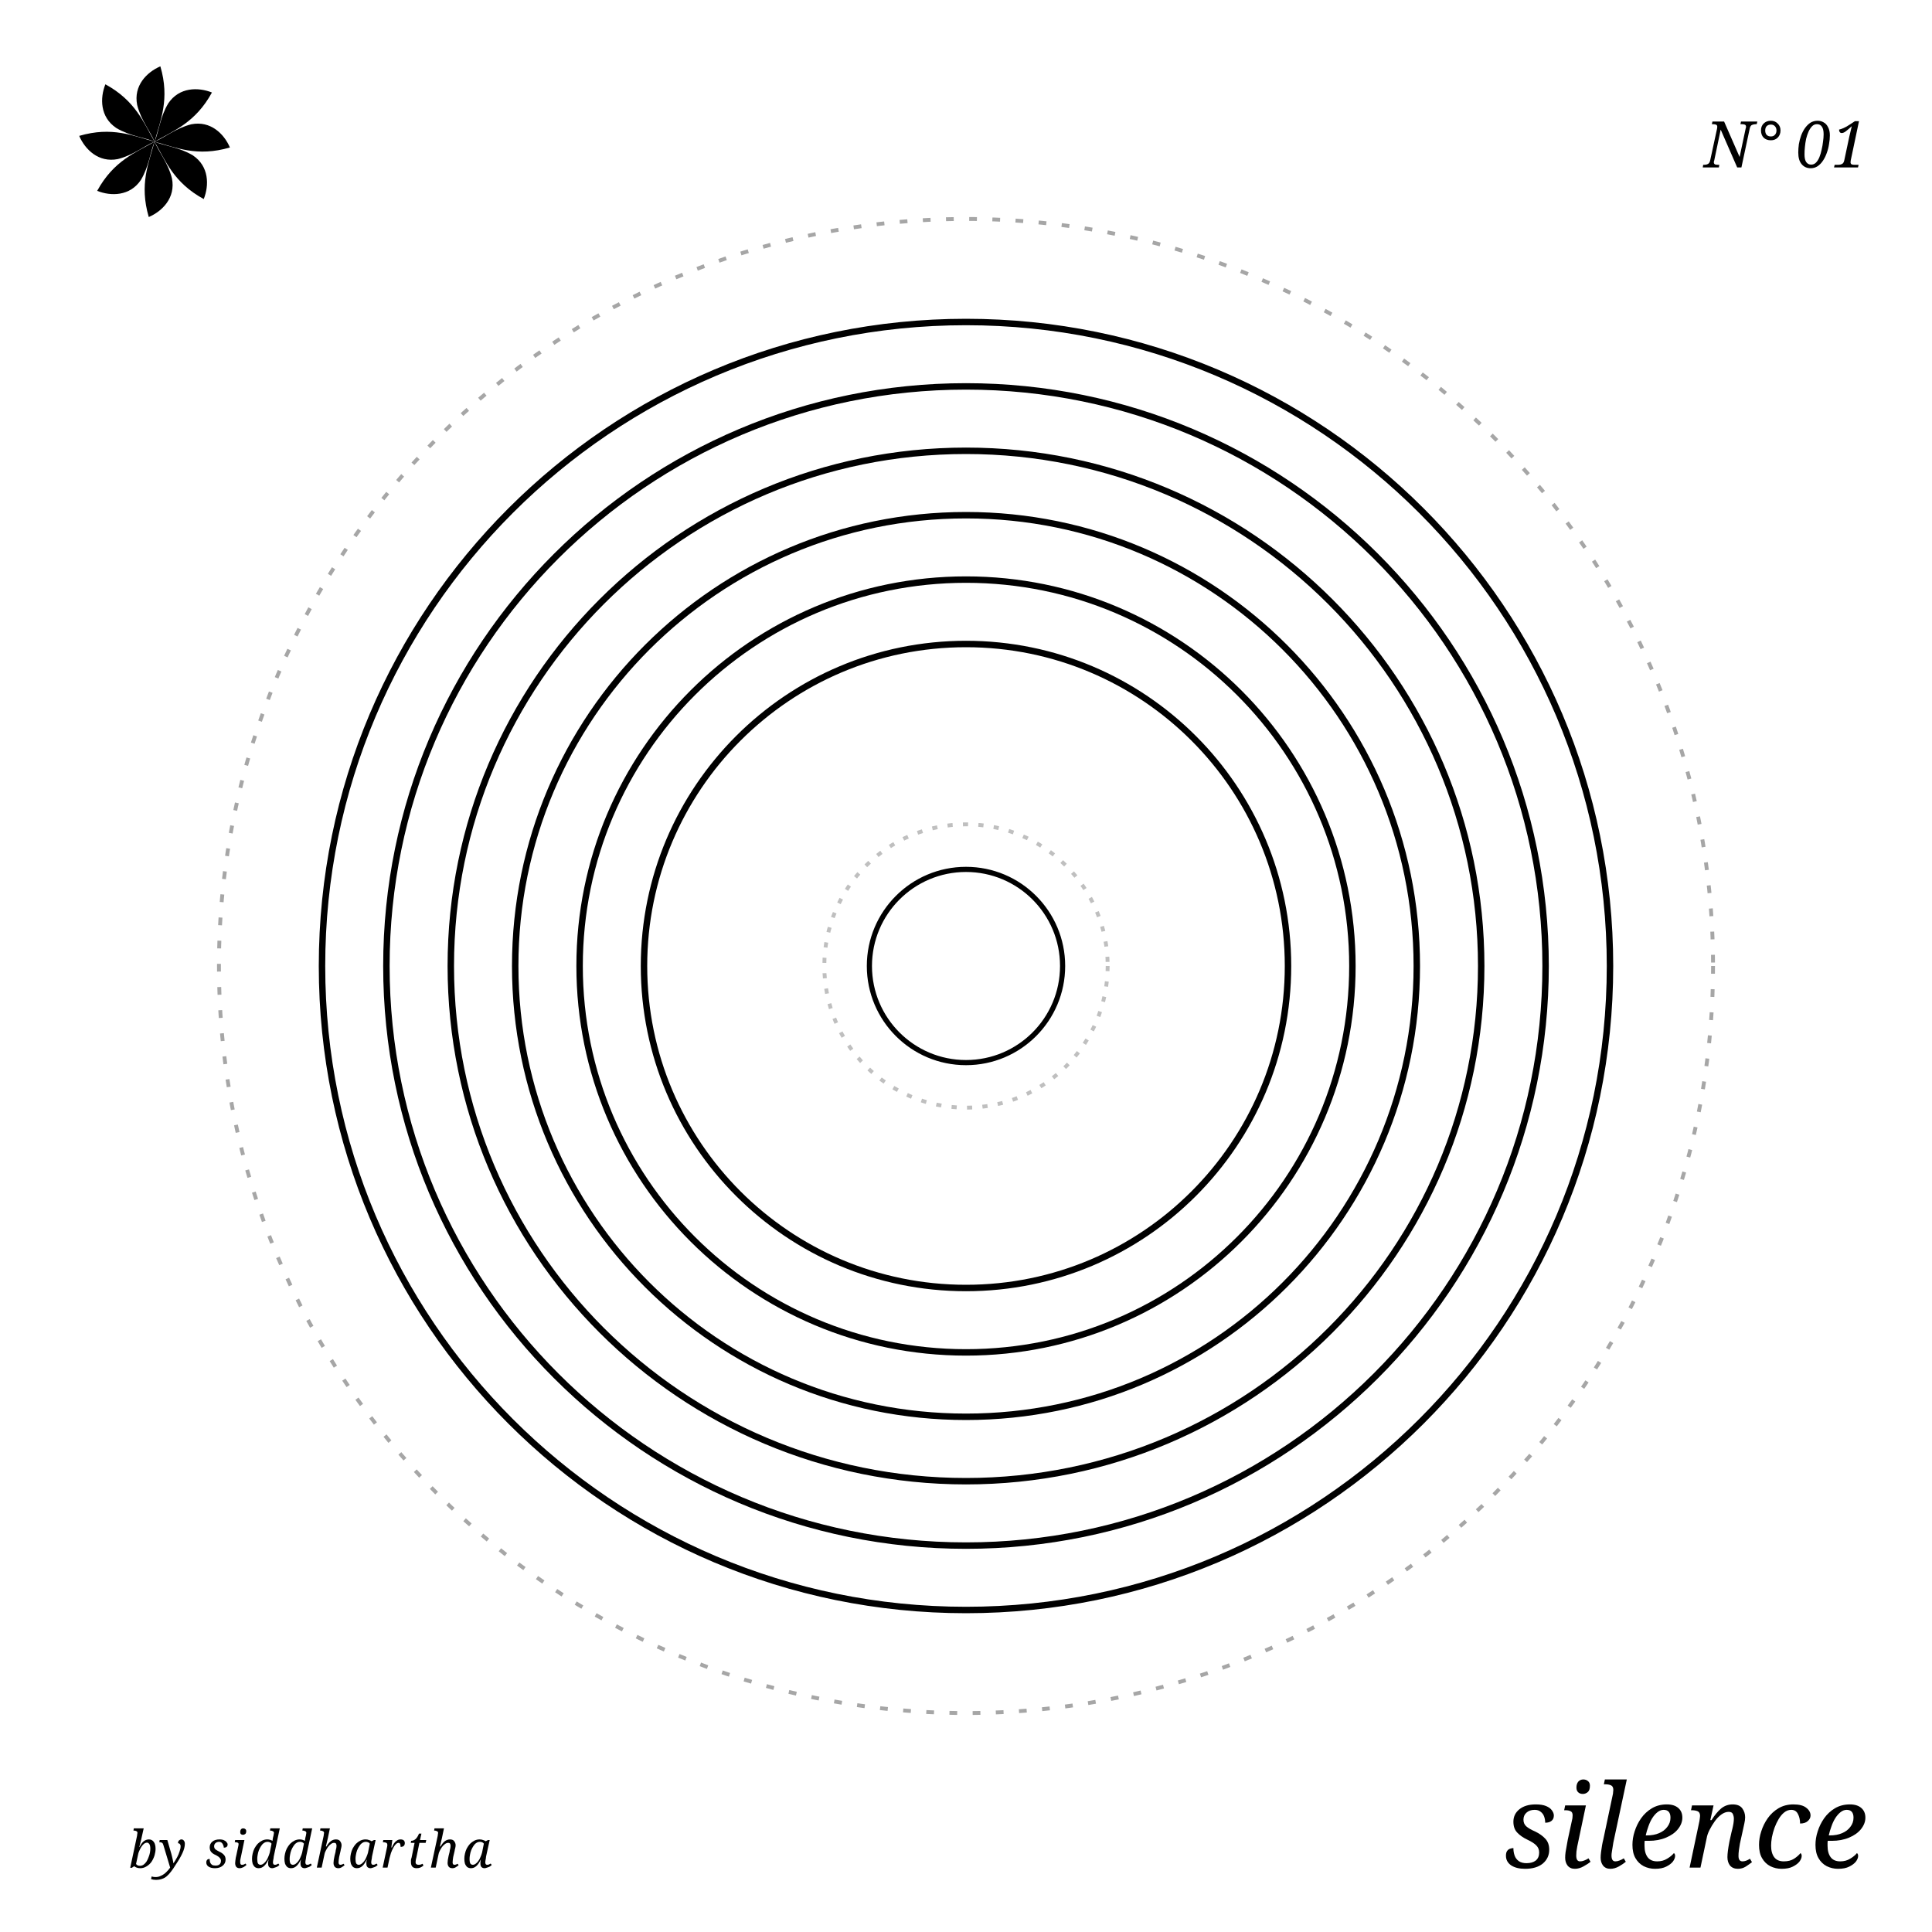
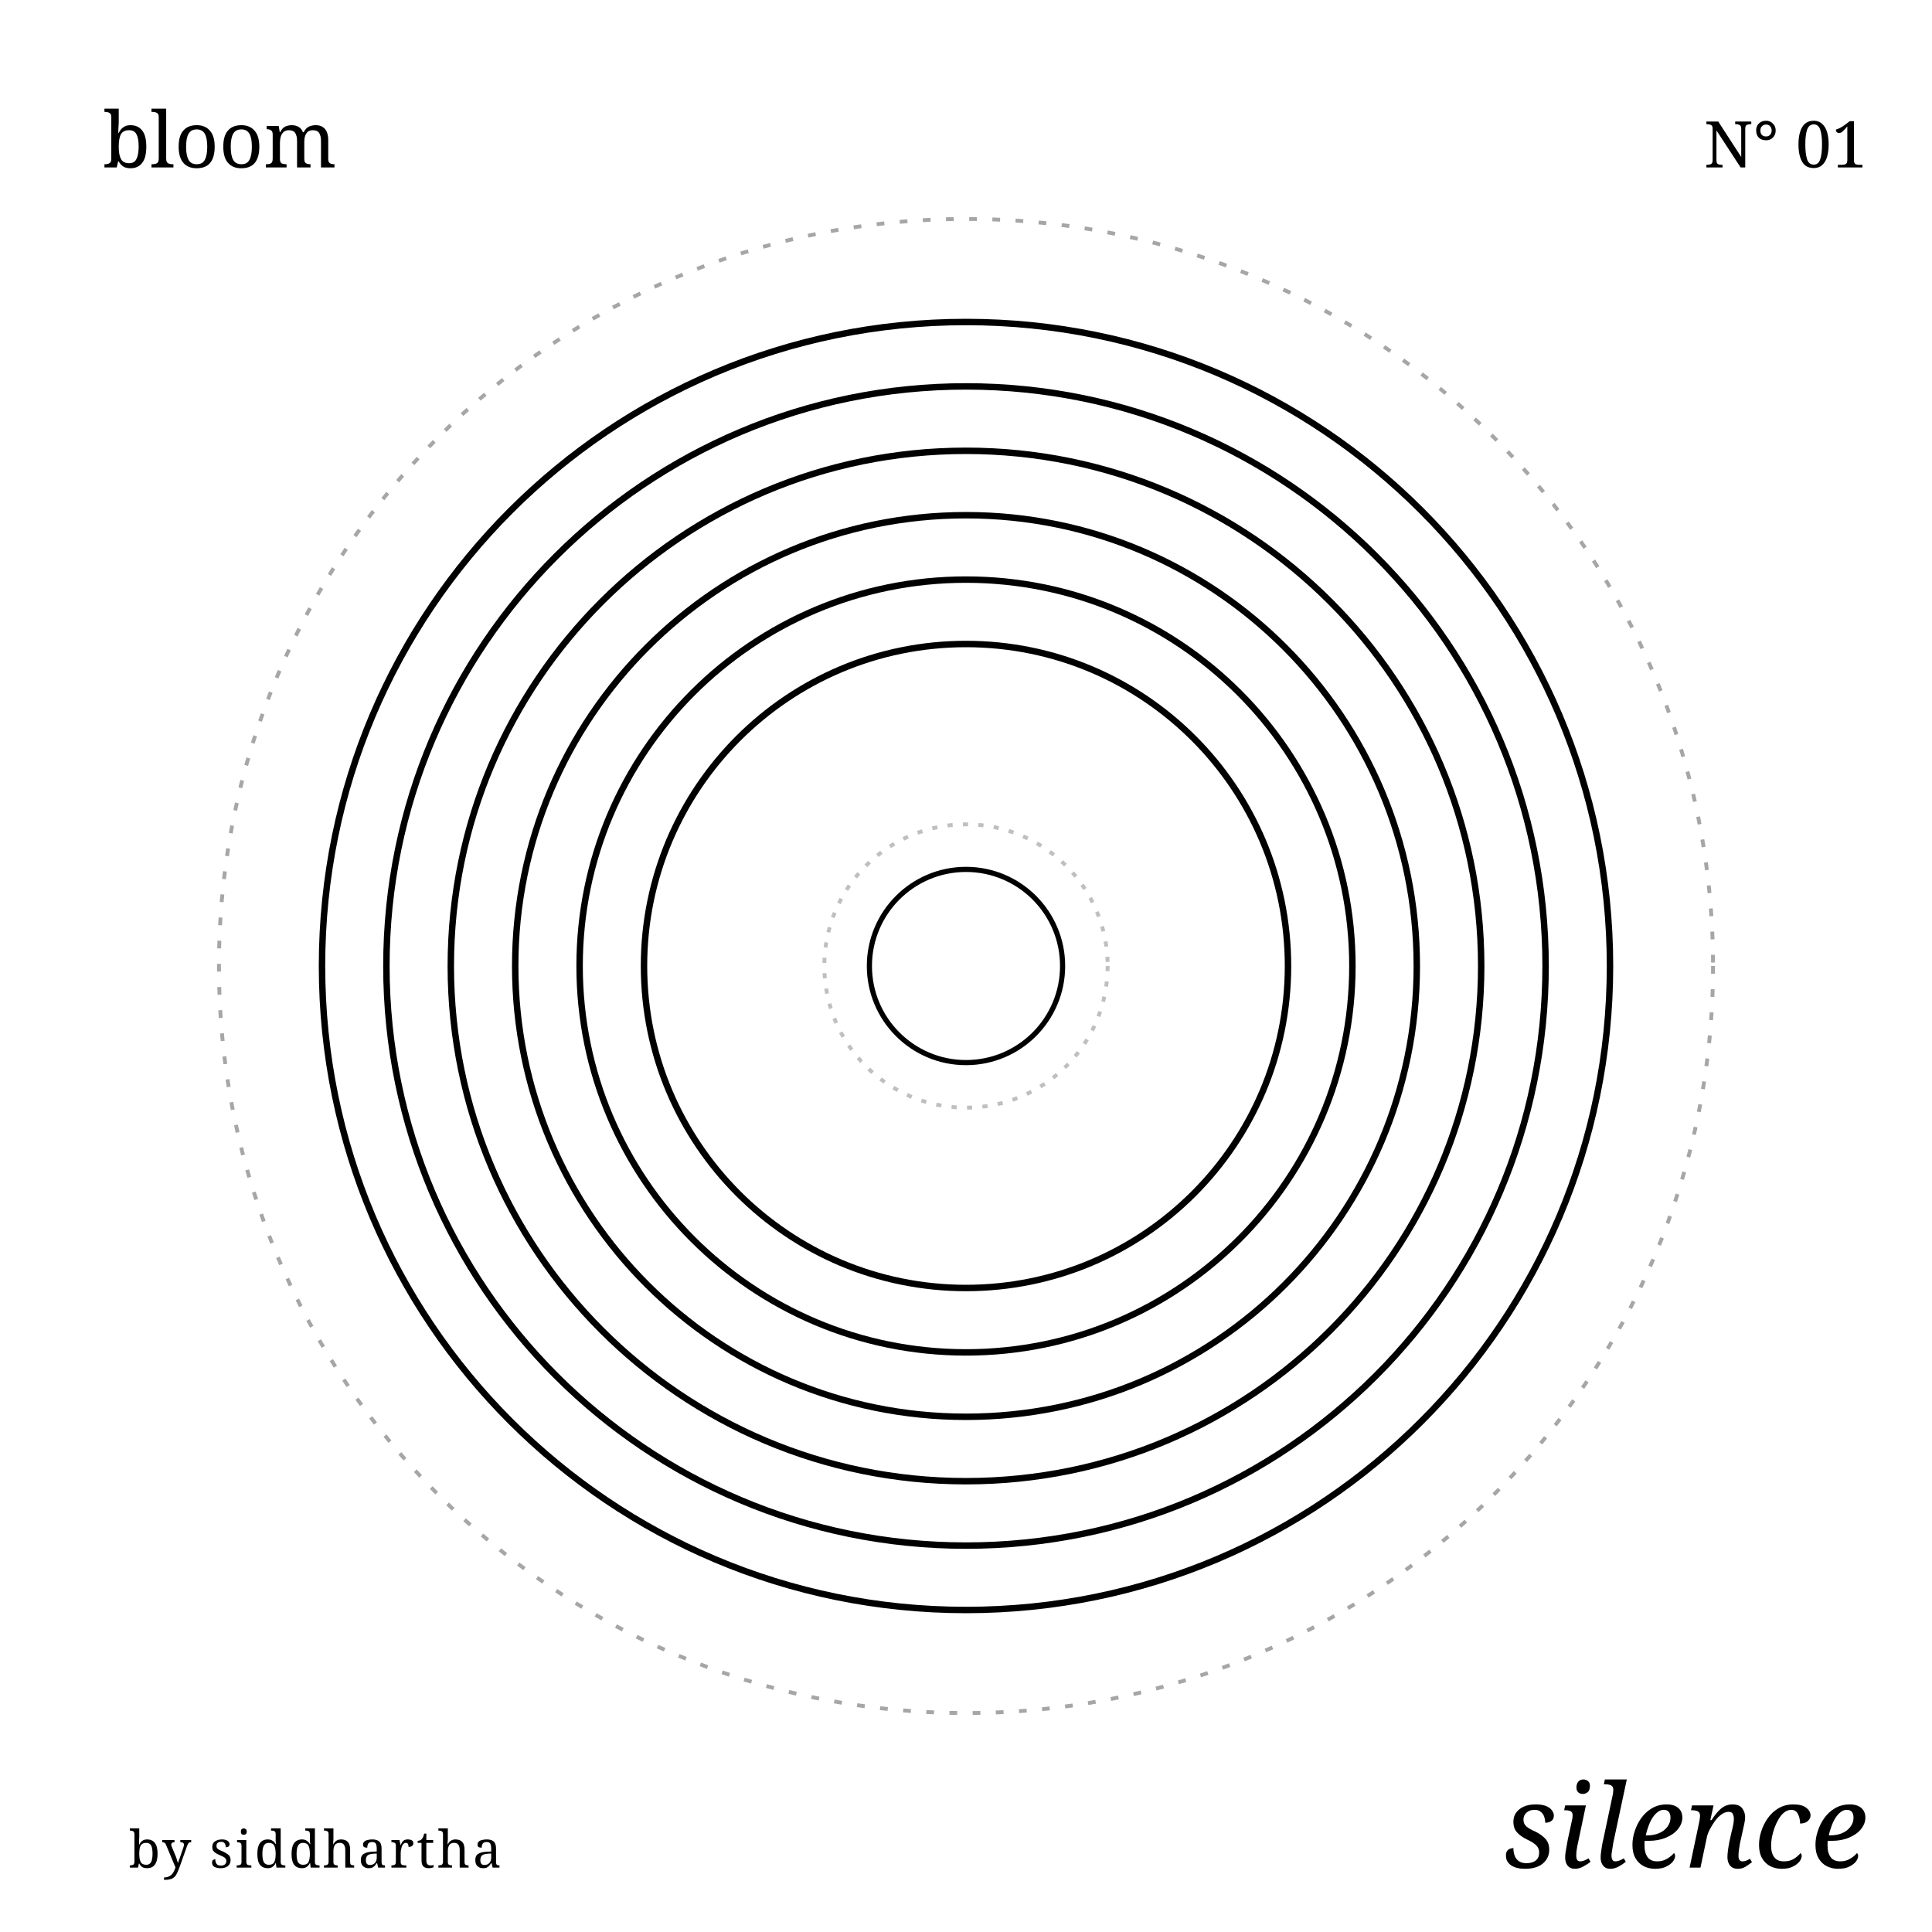
<svg xmlns="http://www.w3.org/2000/svg" viewBox="-75 -75 150 150" width="600" height="600">
  <circle r="58" fill="none" stroke="#000" stroke-width="0.3" stroke-dasharray="0.6,1.2" opacity="0.35" />
  <circle r="7.5" fill="none" stroke="#000" stroke-width="0.4" />
  <circle r="11" fill="none" stroke="#000" stroke-width="0.3" stroke-dasharray="0.4,0.8" opacity="0.25" />
  <g fill="none" stroke="#000" stroke-width="0.5">
    <circle r="25" />
    <circle r="30" />
    <circle r="35" />
    <circle r="40" />
    <circle r="45" />
    <circle r="50" />
  </g>
-   <g transform="translate(-63 -64) scale(0.075)">
-     <path d="M 0,0 C 6,-22 16,-44 6,-78 C -8,-72 -22,-58 -18,-38 C -14,-22 -4,-10 0,0 Z" fill="#000" transform="rotate(0)" />
-     <path d="M 0,0 C 6,-22 16,-44 6,-78 C -8,-72 -22,-58 -18,-38 C -14,-22 -4,-10 0,0 Z" fill="#000" transform="rotate(45)" />
-     <path d="M 0,0 C 6,-22 16,-44 6,-78 C -8,-72 -22,-58 -18,-38 C -14,-22 -4,-10 0,0 Z" fill="#000" transform="rotate(90)" />
-     <path d="M 0,0 C 6,-22 16,-44 6,-78 C -8,-72 -22,-58 -18,-38 C -14,-22 -4,-10 0,0 Z" fill="#000" transform="rotate(135)" />
-     <path d="M 0,0 C 6,-22 16,-44 6,-78 C -8,-72 -22,-58 -18,-38 C -14,-22 -4,-10 0,0 Z" fill="#000" transform="rotate(180)" />
-     <path d="M 0,0 C 6,-22 16,-44 6,-78 C -8,-72 -22,-58 -18,-38 C -14,-22 -4,-10 0,0 Z" fill="#000" transform="rotate(225)" />
-     <path d="M 0,0 C 6,-22 16,-44 6,-78 C -8,-72 -22,-58 -18,-38 C -14,-22 -4,-10 0,0 Z" fill="#000" transform="rotate(270)" />
-     <path d="M 0,0 C 6,-22 16,-44 6,-78 C -8,-72 -22,-58 -18,-38 C -14,-22 -4,-10 0,0 Z" fill="#000" transform="rotate(315)" />
-   </g>
-   <text x="70" y="-62" text-anchor="end" font-family="EB Garamond, Georgia, serif" font-style="italic" font-size="5" fill="#000">N° 01</text>
-   <text x="-65" y="70" font-family="EB Garamond, Georgia, serif" font-style="italic" font-size="4" letter-spacing="0.05em" fill="#000">by siddhartha</text>
+   <text x="-67" y="-62" font-family="EB Garamond, Georgia, serif" font-weight="400" font-size="6" fill="#000">bloom</text>
+   <text x="70" y="-62" text-anchor="end" font-family="EB Garamond, Georgia, serif" font-weight="400" font-size="5" fill="#000">N° 01</text>
+   <text x="-65" y="70" font-family="EB Garamond, Georgia, serif" font-weight="400" font-size="4" letter-spacing="0.05em" fill="#000">by siddhartha</text>
  <text x="70" y="70" text-anchor="end" font-family="EB Garamond, Georgia, serif" font-style="italic" font-size="9" fill="#000">silence</text>
</svg>
